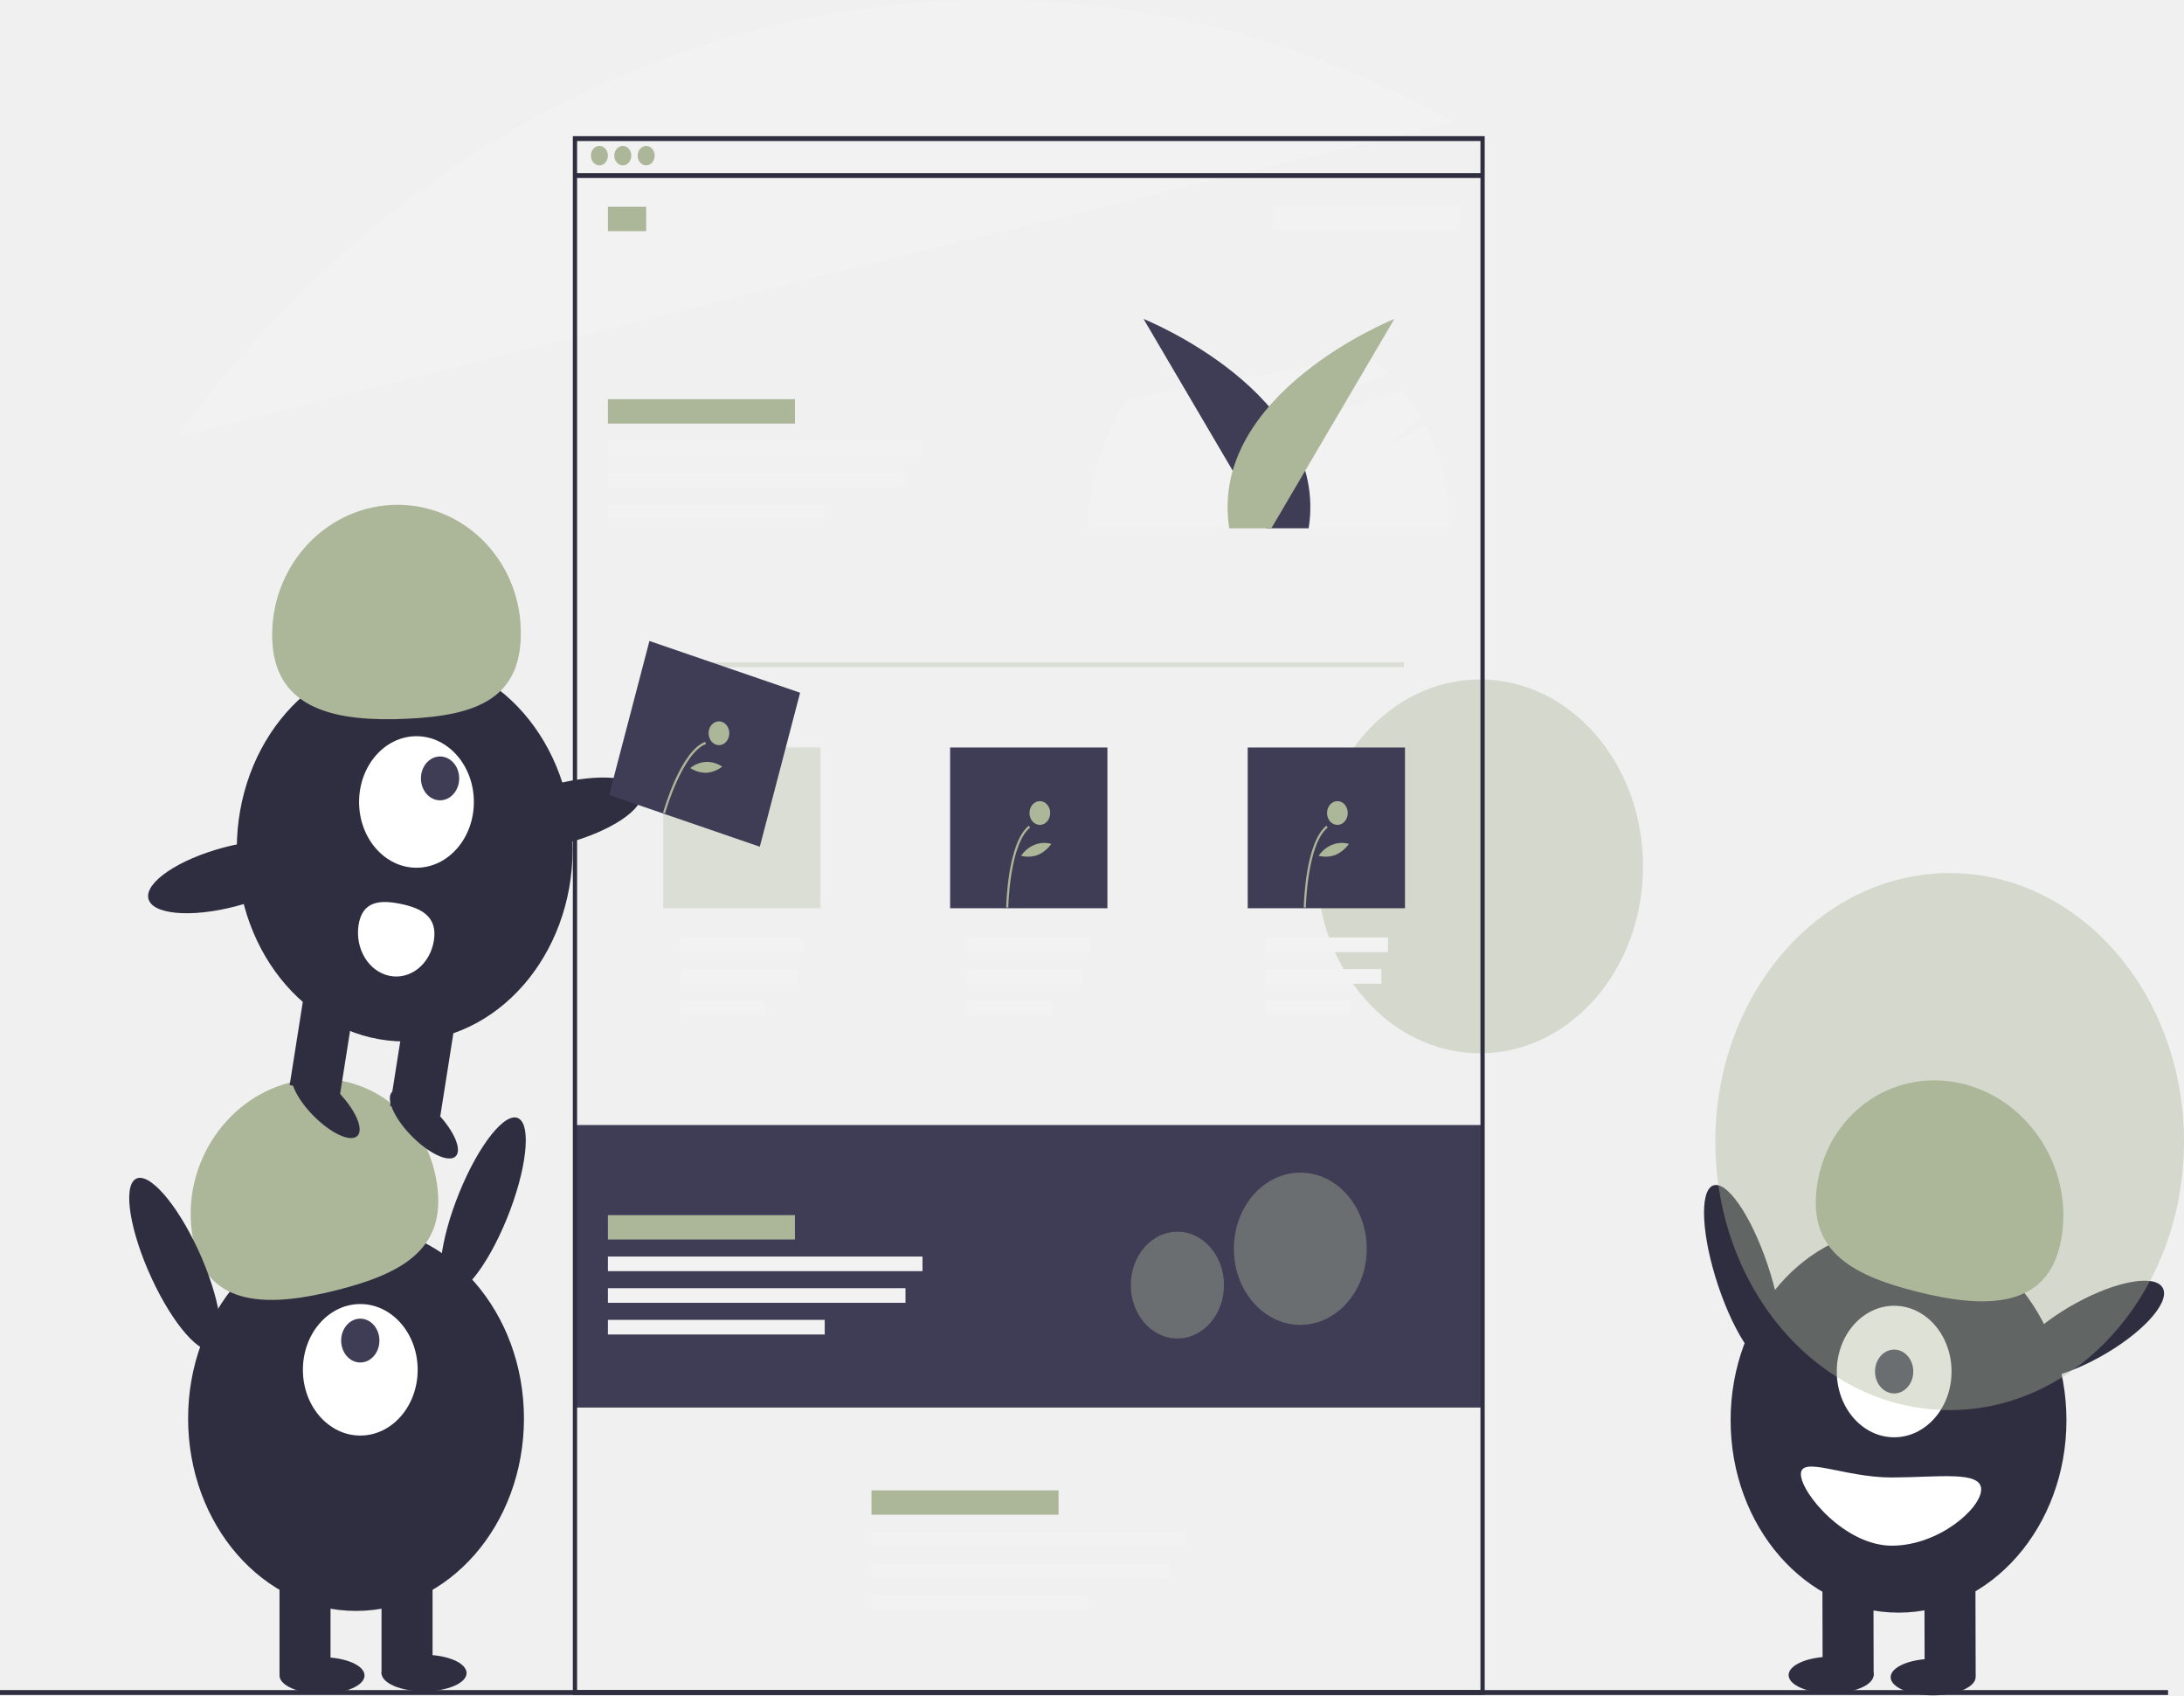
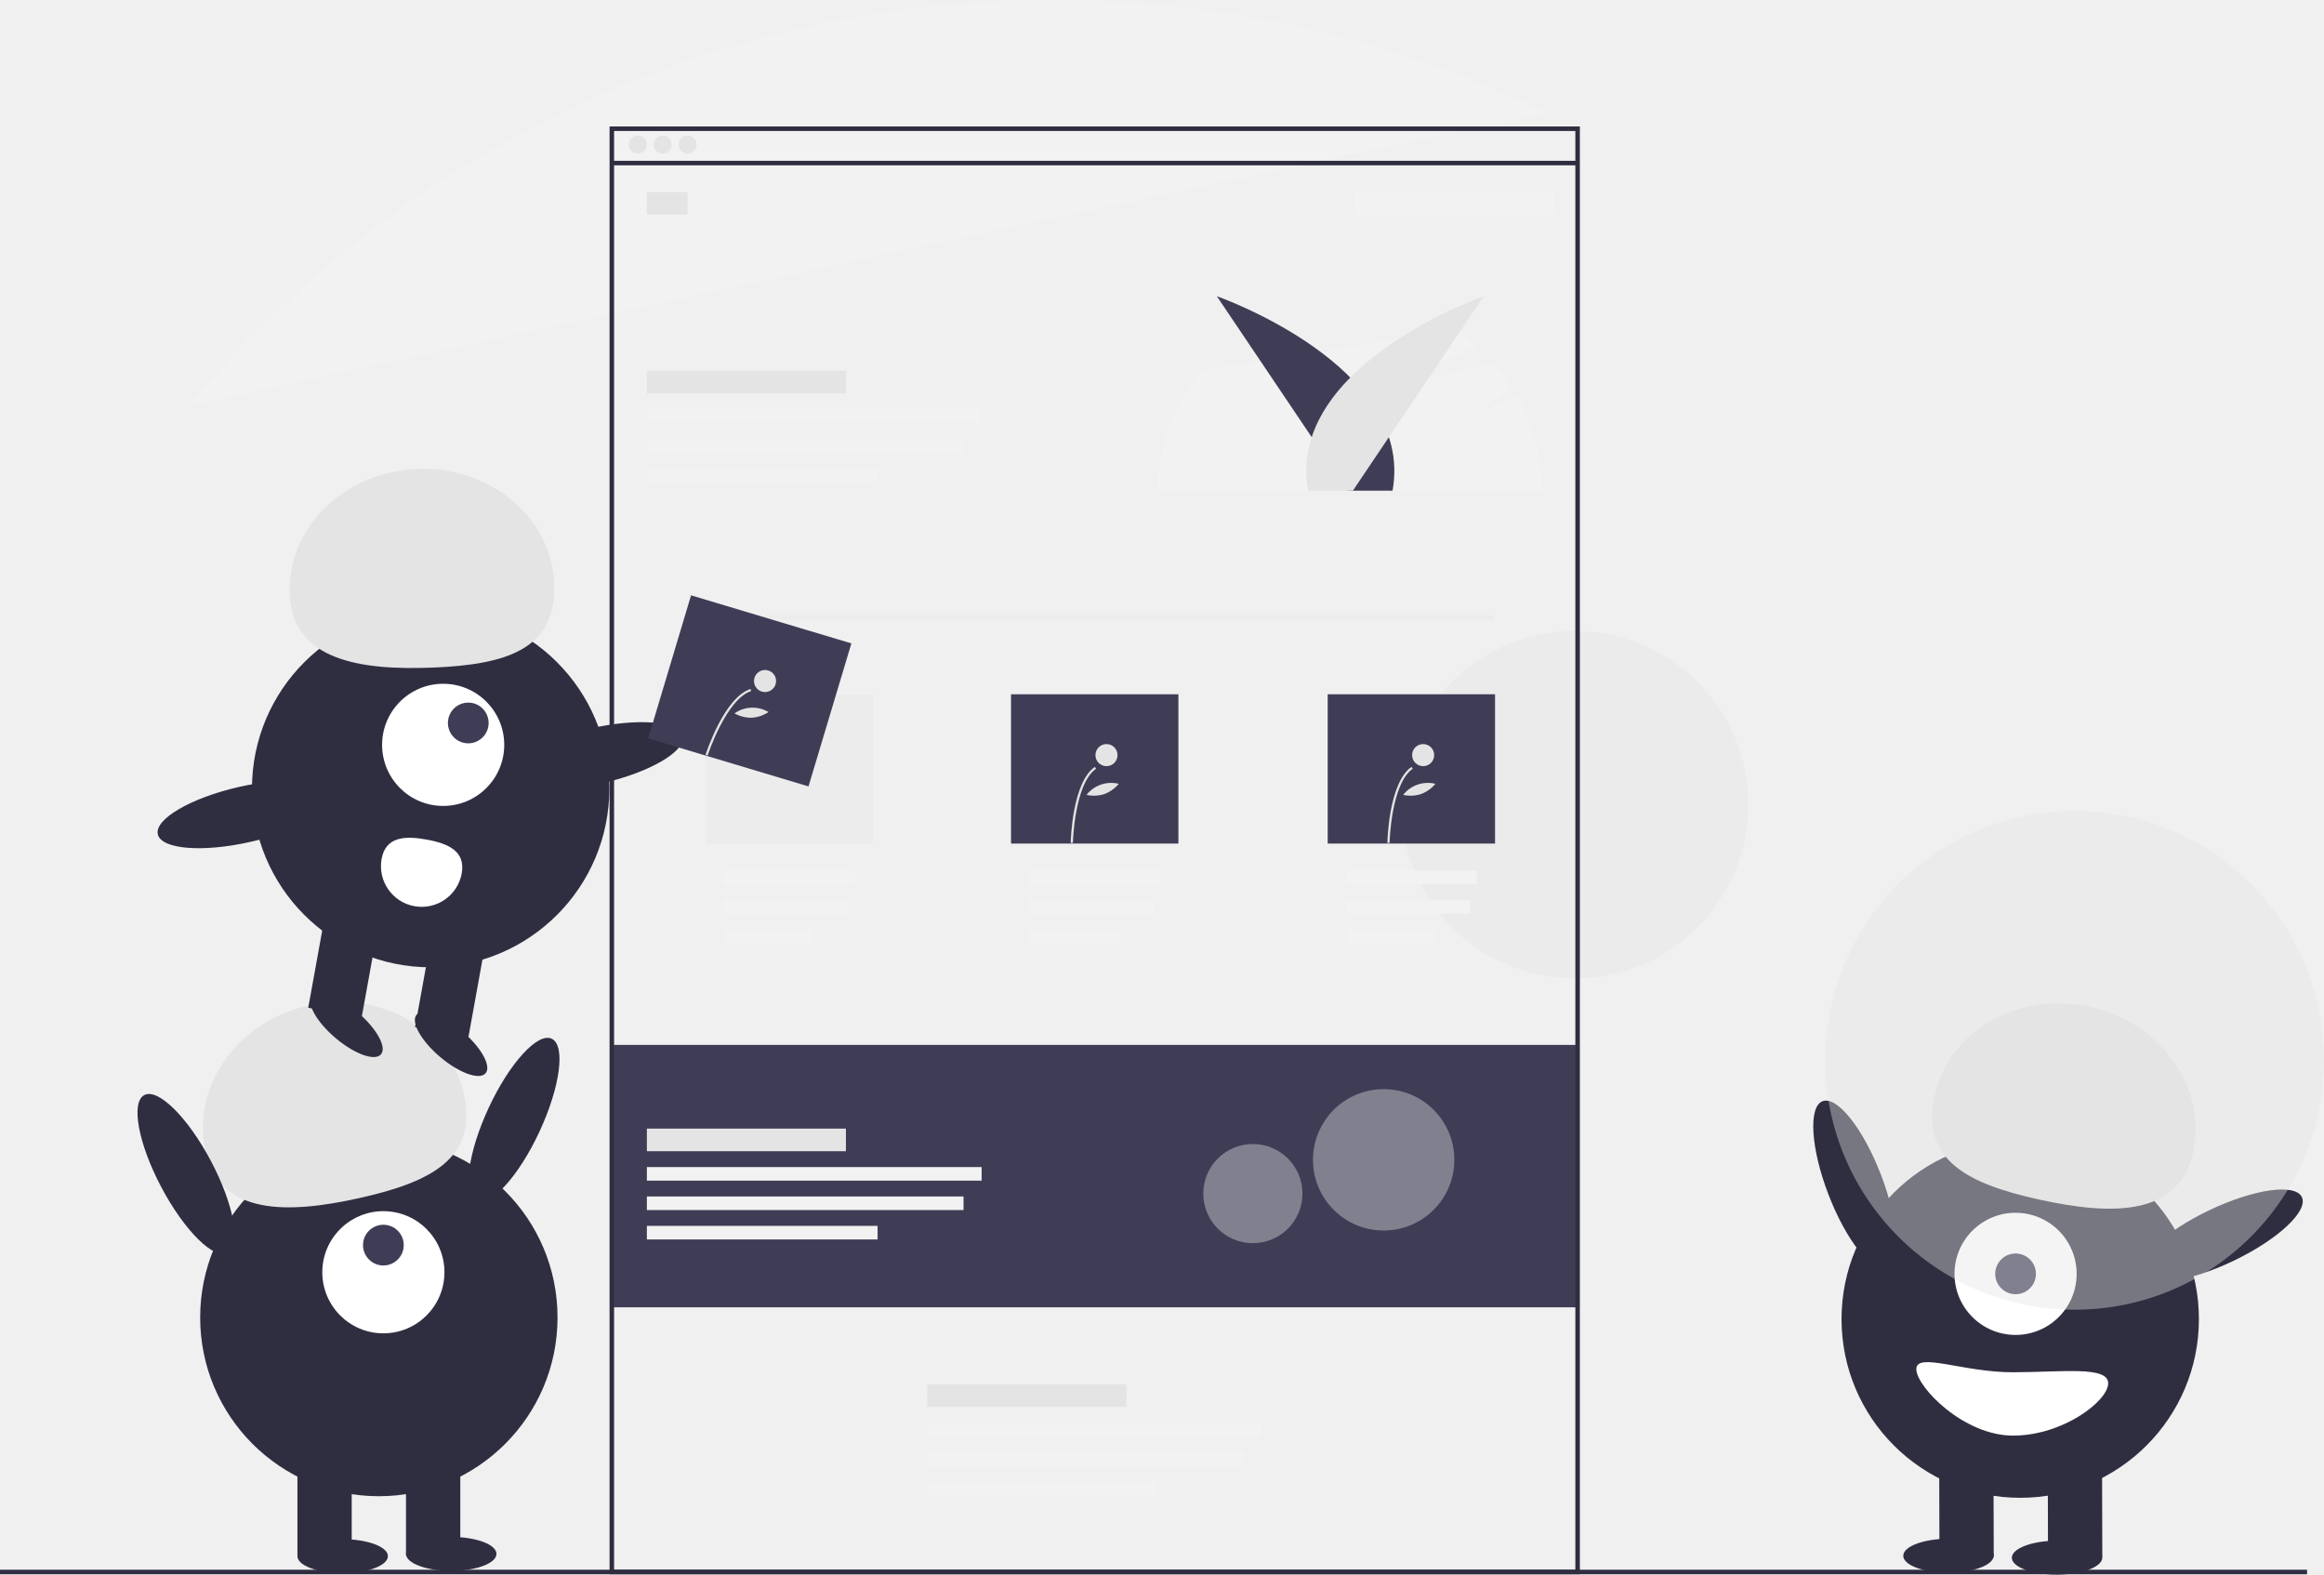
- <svg xmlns="http://www.w3.org/2000/svg" width="661" height="513" viewBox="0 0 661 513" fill="none">
-   <g clip-path="url(#clip0)">
-     <path opacity="0.4" d="M447.904 318.721C475.174 318.721 497.28 293.396 497.28 262.155C497.28 230.914 475.174 205.588 447.904 205.588C420.635 205.588 398.529 230.914 398.529 262.155C398.529 293.396 420.635 318.721 447.904 318.721Z" fill="#ACB698" />
-     <path d="M449.031 340.425H173.694V425.918H449.031V340.425Z" fill="#3F3D56" />
-     <path d="M431.396 128.612L420.402 134.573L430.132 126.238C428.551 123.41 426.774 120.731 424.82 118.228L377.139 131.806L420.208 112.984C418.24 110.994 416.15 109.169 413.954 107.522L341.301 120.929C333.587 131.98 329.382 145.708 329.376 159.858H438.739C438.734 148.884 436.201 138.106 431.396 128.612Z" fill="#F2F2F2" />
-     <path d="M440.104 36.994C396.402 12.575 348.406 -0.079 299.783 2.70248e-07C200.823 2.70248e-07 112.347 51.408 53.581 132.181C154.212 106.921 329.419 63.193 440.104 36.994Z" fill="#F2F2F2" />
-     <path d="M656.178 511.41H0V512.884H656.178V511.41Z" fill="#2F2E41" />
-     <path d="M383.326 159.858L346.102 96.512C346.102 96.512 402.476 119.059 396.078 159.858H383.326Z" fill="#3F3D56" />
-     <path d="M384.788 159.858L422.012 96.512C422.012 96.512 365.638 119.059 372.036 159.858H384.788Z" fill="#ACB698" />
-     <path d="M449.353 512.884H173.372V41.2H449.353V512.884ZM174.659 511.41H448.066V42.674H174.659V511.41Z" fill="#2F2E41" />
-     <path d="M449.031 52.389H174.337V53.863H449.031V52.389Z" fill="#2F2E41" />
-     <path d="M181.414 50.044C182.835 50.044 183.987 48.724 183.987 47.096C183.987 45.468 182.835 44.148 181.414 44.148C179.993 44.148 178.841 45.468 178.841 47.096C178.841 48.724 179.993 50.044 181.414 50.044Z" fill="#ACB698" />
-     <path d="M188.49 50.044C189.911 50.044 191.063 48.724 191.063 47.096C191.063 45.468 189.911 44.148 188.49 44.148C187.069 44.148 185.917 45.468 185.917 47.096C185.917 48.724 187.069 50.044 188.49 50.044Z" fill="#ACB698" />
-     <path d="M195.567 50.044C196.988 50.044 198.14 48.724 198.14 47.096C198.14 45.468 196.988 44.148 195.567 44.148C194.146 44.148 192.994 45.468 192.994 47.096C192.994 48.724 194.146 50.044 195.567 50.044Z" fill="#ACB698" />
-     <path d="M195.567 62.573H183.987V69.943H195.567V62.573Z" fill="#ACB698" />
-     <path d="M240.598 120.797H183.987V128.167H240.598V120.797Z" fill="#ACB698" />
-     <path d="M385.344 69.943L441.955 69.943V62.573L385.344 62.573V69.943Z" fill="#F2F2F2" />
-     <path d="M279.197 133.326H183.987V137.748H279.197V133.326Z" fill="#F2F2F2" />
-     <path d="M274.051 142.907H183.987V147.329H274.051V142.907Z" fill="#F2F2F2" />
-     <path d="M249.605 152.488H183.987V156.91H249.605V152.488Z" fill="#F2F2F2" />
-     <path d="M243.172 283.675H205.86V288.097H243.172V283.675Z" fill="#F2F2F2" />
-     <path d="M241.155 293.256H205.86V297.678H241.155V293.256Z" fill="#F2F2F2" />
-     <path d="M231.575 302.837H205.86V307.259H231.575V302.837Z" fill="#F2F2F2" />
-     <path d="M330.019 283.675H292.707V288.097H330.019V283.675Z" fill="#F2F2F2" />
-     <path d="M328.002 293.256H292.707V297.678H328.002V293.256Z" fill="#F2F2F2" />
-     <path d="M318.422 302.837H292.707V307.259H318.422V302.837Z" fill="#F2F2F2" />
-     <path d="M420.082 283.675H382.77V288.097H420.082V283.675Z" fill="#F2F2F2" />
-     <path d="M418.066 293.256H382.77V297.678H418.066V293.256Z" fill="#F2F2F2" />
-     <path d="M408.485 302.837H382.77V307.259H408.485V302.837Z" fill="#F2F2F2" />
-     <path d="M320.369 450.976H263.758V458.346H320.369V450.976Z" fill="#ACB698" />
-     <path d="M358.968 463.505H263.758V467.927H358.968V463.505Z" fill="#F2F2F2" />
-     <path d="M353.821 473.086H263.758V477.508H353.821V473.086Z" fill="#F2F2F2" />
-     <path d="M329.376 482.667H263.758V487.089H329.376V482.667Z" fill="#F2F2F2" />
-     <path opacity="0.3" d="M424.907 200.394H201.035V201.868H424.907V200.394Z" fill="#ACB698" />
-     <path opacity="0.3" d="M248.318 226.189H200.713V274.831H248.318V226.189Z" fill="#ACB698" />
-     <path d="M335.165 226.189H287.56V274.831H335.165V226.189Z" fill="#3F3D56" />
-     <path d="M425.229 226.189H377.624V274.831H425.229V226.189Z" fill="#3F3D56" />
-     <path d="M305.16 274.627L304.532 274.613C304.546 273.816 304.938 255.037 311.391 249.846L311.752 250.435C305.559 255.416 305.163 274.435 305.16 274.627Z" fill="#ACB698" />
-     <path d="M314.712 249.609C316.446 249.609 317.852 247.998 317.852 246.011C317.852 244.024 316.446 242.414 314.712 242.414C312.978 242.414 311.572 244.024 311.572 246.011C311.572 247.998 312.978 249.609 314.712 249.609Z" fill="#ACB698" />
-     <path d="M314.077 258.714C312.444 259.302 310.704 259.388 309.033 258.964C310.094 257.416 311.523 256.252 313.149 255.613C314.774 254.975 316.526 254.888 318.193 255.364C317.101 256.874 315.682 258.03 314.077 258.714Z" fill="#ACB698" />
-     <path d="M395.224 274.627L394.596 274.613C394.61 273.816 395.002 255.037 401.455 249.846L401.816 250.435C395.623 255.416 395.227 274.435 395.224 274.627Z" fill="#ACB698" />
-     <path d="M404.776 249.609C406.51 249.609 407.916 247.998 407.916 246.011C407.916 244.024 406.51 242.414 404.776 242.414C403.041 242.414 401.635 244.024 401.635 246.011C401.635 247.998 403.041 249.609 404.776 249.609Z" fill="#ACB698" />
-     <path d="M404.141 258.714C402.507 259.302 400.768 259.388 399.096 258.964C400.158 257.416 401.587 256.252 403.212 255.613C404.838 254.975 406.59 254.888 408.257 255.364C407.165 256.874 405.745 258.03 404.141 258.714V258.714Z" fill="#ACB698" />
-     <path d="M240.598 367.694H183.987V375.064H240.598V367.694Z" fill="#ACB698" />
-     <path d="M279.197 380.223H183.987V384.645H279.197V380.223Z" fill="#F2F2F2" />
-     <path d="M274.051 389.804H183.987V394.226H274.051V389.804Z" fill="#F2F2F2" />
-     <path d="M249.605 399.385H183.987V403.807H249.605V399.385Z" fill="#F2F2F2" />
-     <path opacity="0.4" d="M393.547 400.895C404.649 400.895 413.649 390.584 413.649 377.865C413.649 365.145 404.649 354.835 393.547 354.835C382.445 354.835 373.445 365.145 373.445 377.865C373.445 390.584 382.445 400.895 393.547 400.895Z" fill="#ACB698" />
-     <path opacity="0.4" d="M356.343 405.019C364.131 405.019 370.445 397.786 370.445 388.864C370.445 379.942 364.131 372.709 356.343 372.709C348.555 372.709 342.242 379.942 342.242 388.864C342.242 397.786 348.555 405.019 356.343 405.019Z" fill="#ACB698" />
-     <path d="M107.755 487.458C135.823 487.458 158.576 461.39 158.576 429.234C158.576 397.078 135.823 371.011 107.755 371.011C79.687 371.011 56.933 397.078 56.933 429.234C56.933 461.39 79.687 487.458 107.755 487.458Z" fill="#2F2E41" />
-     <path d="M100.035 474.929H84.596V506.62H100.035V474.929Z" fill="#2F2E41" />
-     <path d="M130.914 474.929H115.474V506.62H130.914V474.929Z" fill="#2F2E41" />
-     <path d="M97.462 512.516C104.568 512.516 110.328 510.041 110.328 506.988C110.328 503.936 104.568 501.461 97.462 501.461C90.356 501.461 84.596 503.936 84.596 506.988C84.596 510.041 90.356 512.516 97.462 512.516Z" fill="#2F2E41" />
-     <path d="M128.341 511.779C135.446 511.779 141.207 509.304 141.207 506.251C141.207 503.199 135.446 500.724 128.341 500.724C121.235 500.724 115.474 503.199 115.474 506.251C115.474 509.304 121.235 511.779 128.341 511.779Z" fill="#2F2E41" />
-     <path d="M109.041 434.393C118.634 434.393 126.411 425.484 126.411 414.494C126.411 403.504 118.634 394.595 109.041 394.595C99.448 394.595 91.672 403.504 91.672 414.494C91.672 425.484 99.448 434.393 109.041 434.393Z" fill="white" />
-     <path d="M109.041 412.283C112.239 412.283 114.831 409.313 114.831 405.65C114.831 401.987 112.239 399.017 109.041 399.017C105.844 399.017 103.251 401.987 103.251 405.65C103.251 409.313 105.844 412.283 109.041 412.283Z" fill="#3F3D56" />
-     <path d="M58.456 375.088C54.352 354.033 67.47 332.759 87.755 327.57C108.04 322.38 127.811 335.242 131.914 356.296C136.018 377.351 122.574 385.116 102.289 390.305C82.004 395.494 62.559 396.142 58.456 375.088Z" fill="#ACB698" />
-     <path d="M153.444 368.659C159.358 354.079 160.913 340.535 156.918 338.408C152.922 336.281 144.889 346.376 138.975 360.957C133.061 375.538 131.506 389.082 135.501 391.209C139.497 393.336 147.53 383.24 153.444 368.659Z" fill="#2F2E41" />
-     <path d="M64.817 408.226C68.711 405.865 66.545 392.431 59.98 378.221C53.414 364.011 44.935 354.405 41.041 356.767C37.148 359.128 39.313 372.562 45.879 386.772C52.444 400.982 60.923 410.587 64.817 408.226Z" fill="#2F2E41" />
-     <path d="M536.656 413.099C540.767 411.284 540.008 397.651 534.961 382.648C529.914 367.646 522.49 356.956 518.379 358.771C514.268 360.587 515.027 374.22 520.074 389.222C525.121 404.224 532.545 414.914 536.656 413.099Z" fill="#2F2E41" />
-     <path d="M574.599 487.975C602.667 487.975 625.421 461.907 625.421 429.751C625.421 397.595 602.667 371.528 574.599 371.528C546.531 371.528 523.778 397.595 523.778 429.751C523.778 461.907 546.531 487.975 574.599 487.975Z" fill="#2F2E41" />
-     <path d="M582.506 507.109L597.946 507.06L597.868 475.368L582.429 475.418L582.506 507.109Z" fill="#2F2E41" />
-     <path d="M551.629 507.211L567.069 507.162L566.991 475.47L551.552 475.52L551.629 507.211Z" fill="#2F2E41" />
-     <path d="M585.096 513C592.202 512.977 597.956 510.484 597.949 507.431C597.941 504.378 592.175 501.922 585.069 501.945C577.963 501.968 572.209 504.461 572.216 507.514C572.224 510.566 577.99 513.023 585.096 513Z" fill="#2F2E41" />
-     <path d="M554.215 512.362C561.321 512.339 567.075 509.846 567.068 506.793C567.06 503.74 561.294 501.284 554.188 501.307C547.082 501.33 541.328 503.823 541.336 506.876C541.343 509.928 547.109 512.385 554.215 512.362Z" fill="#2F2E41" />
-     <path d="M573.277 434.915C582.869 434.915 590.646 426.006 590.646 415.015C590.646 404.025 582.869 395.116 573.277 395.116C563.684 395.116 555.907 404.025 555.907 415.015C555.907 426.006 563.684 434.915 573.277 434.915Z" fill="white" />
-     <path d="M573.277 421.649C576.474 421.649 579.066 418.679 579.066 415.016C579.066 411.352 576.474 408.382 573.277 408.382C570.079 408.382 567.487 411.352 567.487 415.016C567.487 418.679 570.079 421.649 573.277 421.649Z" fill="#3F3D56" />
-     <path d="M623.765 375.447C627.817 354.38 614.648 333.147 594.35 328.023C574.053 322.899 554.313 335.824 550.261 356.891C546.209 377.959 559.672 385.681 579.969 390.805C600.267 395.929 619.713 396.515 623.765 375.447Z" fill="#ACB698" />
-     <path d="M635.214 410.798C647.877 403.868 656.603 394.557 654.704 390.003C652.805 385.449 641 387.375 628.336 394.305C615.673 401.236 606.947 410.546 608.846 415.101C610.745 419.655 622.55 417.729 635.214 410.798Z" fill="#2F2E41" />
-     <path d="M599.614 450.676C599.628 456.374 586.848 467.668 572.636 467.714C558.425 467.759 545.061 451.759 545.047 446.06C545.033 440.362 558.374 447.123 572.586 447.078C586.798 447.032 599.6 444.977 599.614 450.676Z" fill="white" />
-     <path opacity="0.4" d="M590.076 426.69C629.246 426.69 661 390.311 661 345.436C661 300.561 629.246 264.183 590.076 264.183C550.906 264.183 519.152 300.561 519.152 345.436C519.152 390.311 550.906 426.69 590.076 426.69Z" fill="#ACB698" />
-     <path d="M122.49 315.137C150.558 315.137 173.311 289.069 173.311 256.913C173.311 224.757 150.558 198.69 122.49 198.69C94.422 198.69 71.668 224.757 71.668 256.913C71.668 289.069 94.422 315.137 122.49 315.137Z" fill="#2F2E41" />
-     <path d="M107.788 300.301L92.596 297.151L87.668 328.335L102.861 331.486L107.788 300.301Z" fill="#2F2E41" />
-     <path d="M138.174 306.603L122.981 303.452L118.053 334.637L133.246 337.788L138.174 306.603Z" fill="#2F2E41" />
-     <path d="M138.117 349.658C139.84 347.329 136.84 341.175 131.417 335.914C125.995 330.653 120.203 328.276 118.481 330.606C116.759 332.936 119.758 339.089 125.181 344.35C130.604 349.611 136.395 351.988 138.117 349.658Z" fill="#2F2E41" />
-     <path d="M108.365 343.488C110.088 341.158 107.088 335.005 101.665 329.744C96.243 324.482 90.451 322.106 88.729 324.436C87.007 326.765 90.006 332.919 95.429 338.18C100.851 343.441 106.643 345.817 108.365 343.488Z" fill="#2F2E41" />
-     <path d="M126.048 262.571C135.64 262.571 143.417 253.662 143.417 242.672C143.417 231.682 135.64 222.772 126.048 222.772C116.455 222.772 108.678 231.682 108.678 242.672C108.678 253.662 116.455 262.571 126.048 262.571Z" fill="white" />
-     <path d="M133.186 242.172C136.384 242.172 138.976 239.202 138.976 235.539C138.976 231.875 136.384 228.906 133.186 228.906C129.989 228.906 127.396 231.875 127.396 235.539C127.396 239.202 129.989 242.172 133.186 242.172Z" fill="#3F3D56" />
-     <path d="M82.398 193.572C81.634 172.017 97.85 153.76 118.617 152.793C139.385 151.827 156.84 168.517 157.604 190.073C158.368 211.628 143.932 216.525 123.165 217.492C102.397 218.458 83.163 215.128 82.398 193.572Z" fill="#ACB698" />
-     <path d="M171.199 255.214C184.878 251.622 195.169 244.722 194.185 239.802C193.201 234.882 181.313 233.806 167.634 237.398C153.955 240.99 143.664 247.89 144.648 252.81C145.632 257.73 157.519 258.806 171.199 255.214Z" fill="#2F2E41" />
-     <path d="M71.438 274.22C85.117 270.628 95.408 263.728 94.424 258.808C93.439 253.888 81.552 252.812 67.873 256.404C54.194 259.996 43.903 266.897 44.887 271.817C45.871 276.736 57.758 277.813 71.438 274.22Z" fill="#2F2E41" />
-     <path d="M108.531 279.858C107.984 283.321 108.66 286.89 110.41 289.781C112.16 292.672 114.841 294.649 117.863 295.276C120.885 295.902 124.001 295.128 126.524 293.123C129.048 291.118 130.773 288.047 131.32 284.585C132.459 277.375 127.594 274.824 121.301 273.519C115.008 272.214 109.671 272.649 108.531 279.858Z" fill="white" />
-     <path d="M242.154 209.617L196.554 193.956L184.361 240.549L229.961 256.211L242.154 209.617Z" fill="#3F3D56" />
-     <path d="M201.271 246.144L200.673 245.924C200.886 245.165 205.969 227.306 213.452 224.457L213.649 225.14C206.469 227.874 201.322 245.961 201.271 246.144Z" fill="#ACB698" />
-     <path d="M217.594 225.473C219.328 225.473 220.734 223.863 220.734 221.876C220.734 219.889 219.328 218.278 217.594 218.278C215.859 218.278 214.453 219.889 214.453 221.876C214.453 223.863 215.859 225.473 217.594 225.473Z" fill="#ACB698" />
-     <path d="M213.801 233.835C212.089 233.86 210.402 233.371 208.907 232.414C210.311 231.281 211.972 230.636 213.689 230.559C215.406 230.482 217.106 230.976 218.584 231.98C217.159 233.067 215.51 233.707 213.801 233.835V233.835Z" fill="#ACB698" />
-   </g>
-   <defs>
-     <clipPath id="clip0">
-       <rect width="661" height="513" fill="white" />
-     </clipPath>
-   </defs>
+ <svg xmlns="http://www.w3.org/2000/svg" id="ab0c8d57-73b5-4efc-a896-a2305a232bd8" data-name="Layer 1" width="1027.496" height="696.059" viewBox="0 0 1027.496 696.059">
+   <circle cx="696.248" cy="355.702" r="76.752" fill="#e4e4e4" opacity="0.4" />
+   <rect x="270" y="461.902" width="428" height="116" fill="#3f3d56" />
+   <path d="M756.839,276.477l-17.09,8.088,15.125-11.31a85.352,85.352,0,0,0-8.258-10.867L672.499,280.81l66.948-25.538a85.339,85.339,0,0,0-9.722-7.41L616.789,266.052a84.639,84.639,0,0,0-18.537,52.82h170A84.594,84.594,0,0,0,756.839,276.477Z" transform="translate(-86.2521 -101.9706)" fill="#f2f2f2" />
+   <path d="M770.375,152.166A495.972,495.972,0,0,0,552.252,101.971c-153.83,0-291.361,69.753-382.71,179.349C325.968,247.045,598.319,187.714,770.375,152.166Z" transform="translate(-86.2521 -101.9706)" fill="#f2f2f2" />
+   <rect y="693.902" width="1020" height="2" fill="#2f2e41" />
+   <path d="M682.116,318.873,624.252,232.922s87.631,30.593,77.686,85.951Z" transform="translate(-86.2521 -101.9706)" fill="#3f3d56" />
+   <path d="M684.388,318.873l57.864-85.951s-87.631,30.593-77.686,85.951Z" transform="translate(-86.2521 -101.9706)" fill="#e4e4e4" />
+   <path d="M784.752,797.873h-429v-640h429Zm-427-2h425v-636h-425Z" transform="translate(-86.2521 -101.9706)" fill="#2f2e41" />
+   <rect x="271" y="71.083" width="427" height="2" fill="#2f2e41" />
+   <circle cx="282" cy="63.902" r="4" fill="#e4e4e4" />
+   <circle cx="293" cy="63.902" r="4" fill="#e4e4e4" />
+   <circle cx="304" cy="63.902" r="4" fill="#e4e4e4" />
+   <rect x="286" y="84.902" width="18" height="10" fill="#e4e4e4" />
+   <rect x="286" y="163.902" width="88" height="10" fill="#e4e4e4" />
+   <rect x="685.252" y="186.873" width="88" height="10" transform="translate(1372.252 281.7745) rotate(-180)" fill="#f2f2f2" />
+   <rect x="286" y="180.902" width="148" height="6" fill="#f2f2f2" />
+   <rect x="286" y="193.902" width="140" height="6" fill="#f2f2f2" />
+   <rect x="286" y="206.902" width="102" height="6" fill="#f2f2f2" />
+   <rect x="320" y="384.902" width="58" height="6" fill="#f2f2f2" />
+   <rect x="320" y="397.902" width="54.865" height="6" fill="#f2f2f2" />
+   <rect x="320" y="410.902" width="39.973" height="6" fill="#f2f2f2" />
+   <rect x="455" y="384.902" width="58" height="6" fill="#f2f2f2" />
+   <rect x="455" y="397.902" width="54.865" height="6" fill="#f2f2f2" />
+   <rect x="455" y="410.902" width="39.973" height="6" fill="#f2f2f2" />
+   <rect x="595" y="384.902" width="58" height="6" fill="#f2f2f2" />
+   <rect x="595" y="397.902" width="54.865" height="6" fill="#f2f2f2" />
+   <rect x="595" y="410.902" width="39.973" height="6" fill="#f2f2f2" />
+   <rect x="410" y="611.902" width="88" height="10" fill="#e4e4e4" />
+   <rect x="410" y="628.902" width="148" height="6" fill="#f2f2f2" />
+   <rect x="410" y="641.902" width="140" height="6" fill="#f2f2f2" />
+   <rect x="410" y="654.902" width="102" height="6" fill="#f2f2f2" />
+   <rect x="312.5" y="271.902" width="348" height="2" fill="#e4e4e4" opacity="0.3" />
+   <rect x="312" y="306.902" width="74" height="66" fill="#e4e4e4" opacity="0.3" />
+   <rect x="447" y="306.902" width="74" height="66" fill="#3f3d56" />
+   <rect x="587" y="306.902" width="74" height="66" fill="#3f3d56" />
+   <path d="M560.611,474.595l-.976-.019c.021-1.081.631-26.561,10.662-33.604l.561.799C561.231,448.53,560.615,474.335,560.611,474.595Z" transform="translate(-86.2521 -101.9706)" fill="#e4e4e4" />
+   <circle cx="489.206" cy="333.798" r="4.881" fill="#e4e4e4" />
+   <path d="M574.471,453.004a15.198,15.198,0,0,1-7.841.339,13.85,13.85,0,0,1,14.24-4.884A15.198,15.198,0,0,1,574.471,453.004Z" transform="translate(-86.2521 -101.9706)" fill="#e4e4e4" />
+   <path d="M700.611,474.595l-.976-.019c.021-1.081.631-26.561,10.662-33.604l.561.799C701.231,448.53,700.615,474.335,700.611,474.595Z" transform="translate(-86.2521 -101.9706)" fill="#e4e4e4" />
+   <circle cx="629.206" cy="333.798" r="4.881" fill="#e4e4e4" />
+   <path d="M714.471,453.004a15.198,15.198,0,0,1-7.841.339,13.85,13.85,0,0,1,14.24-4.884A15.198,15.198,0,0,1,714.471,453.004Z" transform="translate(-86.2521 -101.9706)" fill="#e4e4e4" />
+   <rect x="286" y="498.902" width="88" height="10" fill="#e4e4e4" />
+   <rect x="286" y="515.902" width="148" height="6" fill="#f2f2f2" />
+   <rect x="286" y="528.902" width="140" height="6" fill="#f2f2f2" />
+   <rect x="286" y="541.902" width="102" height="6" fill="#f2f2f2" />
+   <circle cx="611.752" cy="512.702" r="31.248" fill="#e4e4e4" opacity="0.4" />
+   <circle cx="553.92" cy="527.626" r="21.92" fill="#e4e4e4" opacity="0.4" />
+   <circle cx="167.5" cy="582.402" r="79" fill="#2f2e41" />
+   <rect x="131.5" y="644.402" width="24" height="43" fill="#2f2e41" />
+   <rect x="179.5" y="644.402" width="24" height="43" fill="#2f2e41" />
+   <ellipse cx="151.5" cy="687.902" rx="20" ry="7.5" fill="#2f2e41" />
+   <ellipse cx="199.5" cy="686.902" rx="20" ry="7.5" fill="#2f2e41" />
+   <circle cx="169.5" cy="562.402" r="27" fill="#fff" />
+   <circle cx="169.5" cy="550.402" r="9" fill="#3f3d56" />
+   <path d="M177.119,610.905c-6.379-28.568,14.012-57.434,45.544-64.475s62.265,10.41,68.644,38.978-14.519,39.104-46.051,46.145S183.498,639.472,177.119,610.905Z" transform="translate(-86.2521 -101.9706)" fill="#e4e4e4" />
+   <ellipse cx="313.528" cy="596.957" rx="39.5" ry="12.4" transform="translate(-446.2098 527.7579) rotate(-65.07683)" fill="#2f2e41" />
+   <ellipse cx="168.528" cy="620.957" rx="12.4" ry="39.5" transform="translate(-357.1725 49.01394) rotate(-27.89329)" fill="#2f2e41" />
+   <ellipse cx="906.255" cy="625.623" rx="12.4" ry="39.5" transform="translate(-250.6156 265.819) rotate(-21.07832)" fill="#2f2e41" />
+   <circle cx="893.19" cy="583.104" r="79" fill="#2f2e41" />
+   <rect x="991.675" y="747.007" width="24" height="43" transform="matrix(-1, 0.0028, -0.0028, -1, 1923.247, 1432.229)" fill="#2f2e41" />
+   <rect x="943.676" y="747.141" width="24" height="43" transform="translate(1827.248 1432.632) rotate(179.8395)" fill="#2f2e41" />
+   <ellipse cx="995.737" cy="790.529" rx="20" ry="7.5" transform="translate(-88.46246 -99.17847) rotate(-0.16049)" fill="#2f2e41" />
+   <ellipse cx="947.734" cy="789.664" rx="20" ry="7.5" transform="translate(-88.46023 -99.31292) rotate(-0.16049)" fill="#2f2e41" />
+   <circle cx="891.134" cy="563.109" r="27" fill="#fff" />
+   <circle cx="891.134" cy="563.109" r="9" fill="#3f3d56" />
+   <path d="M1055.868,611.392c6.299-28.585-14.173-57.394-45.724-64.347s-62.236,10.584-68.535,39.17,14.628,39.063,46.18,46.015S1049.569,639.978,1055.868,611.392Z" transform="translate(-86.2521 -101.9706)" fill="#e4e4e4" />
+   <ellipse cx="1068.319" cy="648.169" rx="39.5" ry="12.4" transform="translate(-261.3017 421.8477) rotate(-25.53475)" fill="#2f2e41" />
+   <path d="M1018.326,713.466c.022,7.732-19.844,23.056-41.935,23.118s-42.865-21.648-42.887-29.38,20.717,1.442,42.809,1.38S1018.304,705.734,1018.326,713.466Z" transform="translate(-86.2521 -101.9706)" fill="#fff" />
+   <circle cx="917.248" cy="468.702" r="110.248" fill="#e4e4e4" opacity="0.4" />
+   <circle cx="190.405" cy="348.59" r="79" fill="#2f2e41" />
+   <rect x="226.167" y="506.95" width="24" height="43" transform="translate(11.69174 -135.9442) rotate(10.26106)" fill="#2f2e41" />
+   <rect x="273.399" y="515.501" width="24" height="43" transform="translate(13.97028 -144.2211) rotate(10.26106)" fill="#2f2e41" />
+   <ellipse cx="285.687" cy="563.475" rx="7.5" ry="20" transform="translate(-415.1887 315.3571) rotate(-49.73894)" fill="#2f2e41" />
+   <ellipse cx="239.439" cy="555.103" rx="7.5" ry="20" transform="translate(-425.1591 277.1032) rotate(-49.73894)" fill="#2f2e41" />
+   <circle cx="195.936" cy="329.266" r="27" fill="#fff" />
+   <circle cx="207.032" cy="319.588" r="9" fill="#3f3d56" />
+   <path d="M214.337,364.617c-1.188-29.247,24.019-54.019,56.301-55.331s59.415,21.335,60.603,50.582-21.252,35.892-53.534,37.203S215.525,393.864,214.337,364.617Z" transform="translate(-86.2521 -101.9706)" fill="#e4e4e4" />
+   <ellipse cx="349.603" cy="436.168" rx="39.5" ry="12.4" transform="translate(-174.8644 -12.8362) rotate(-12.9101)" fill="#2f2e41" />
+   <ellipse cx="194.528" cy="461.957" rx="39.5" ry="12.4" transform="translate(-184.5461 -46.83125) rotate(-12.9101)" fill="#2f2e41" />
+   <path d="M254.96,481.694a18,18,0,0,0,35.424,6.413c1.771-9.782-5.792-13.244-15.575-15.014S256.73,471.912,254.96,481.694Z" transform="translate(-86.2521 -101.9706)" fill="#fff" />
+   <rect x="380.752" y="374.373" width="74" height="66" transform="translate(48.33035 -204.7786) rotate(16.68876)" fill="#3f3d56" />
+   <path d="M399.12,435.948l-.93-.299c.331-1.03,8.232-25.261,19.863-29.127l.308.926C407.199,411.159,399.199,435.701,399.12,435.948Z" transform="translate(-86.2521 -101.9706)" fill="#e4e4e4" />
+   <circle cx="338.24" cy="301.05" r="4.881" fill="#e4e4e4" />
+   <path d="M418.597,419.247a15.198,15.198,0,0,1-7.608-1.928,13.85,13.85,0,0,1,15.043-.589A15.198,15.198,0,0,1,418.597,419.247Z" transform="translate(-86.2521 -101.9706)" fill="#e4e4e4" />
</svg>
